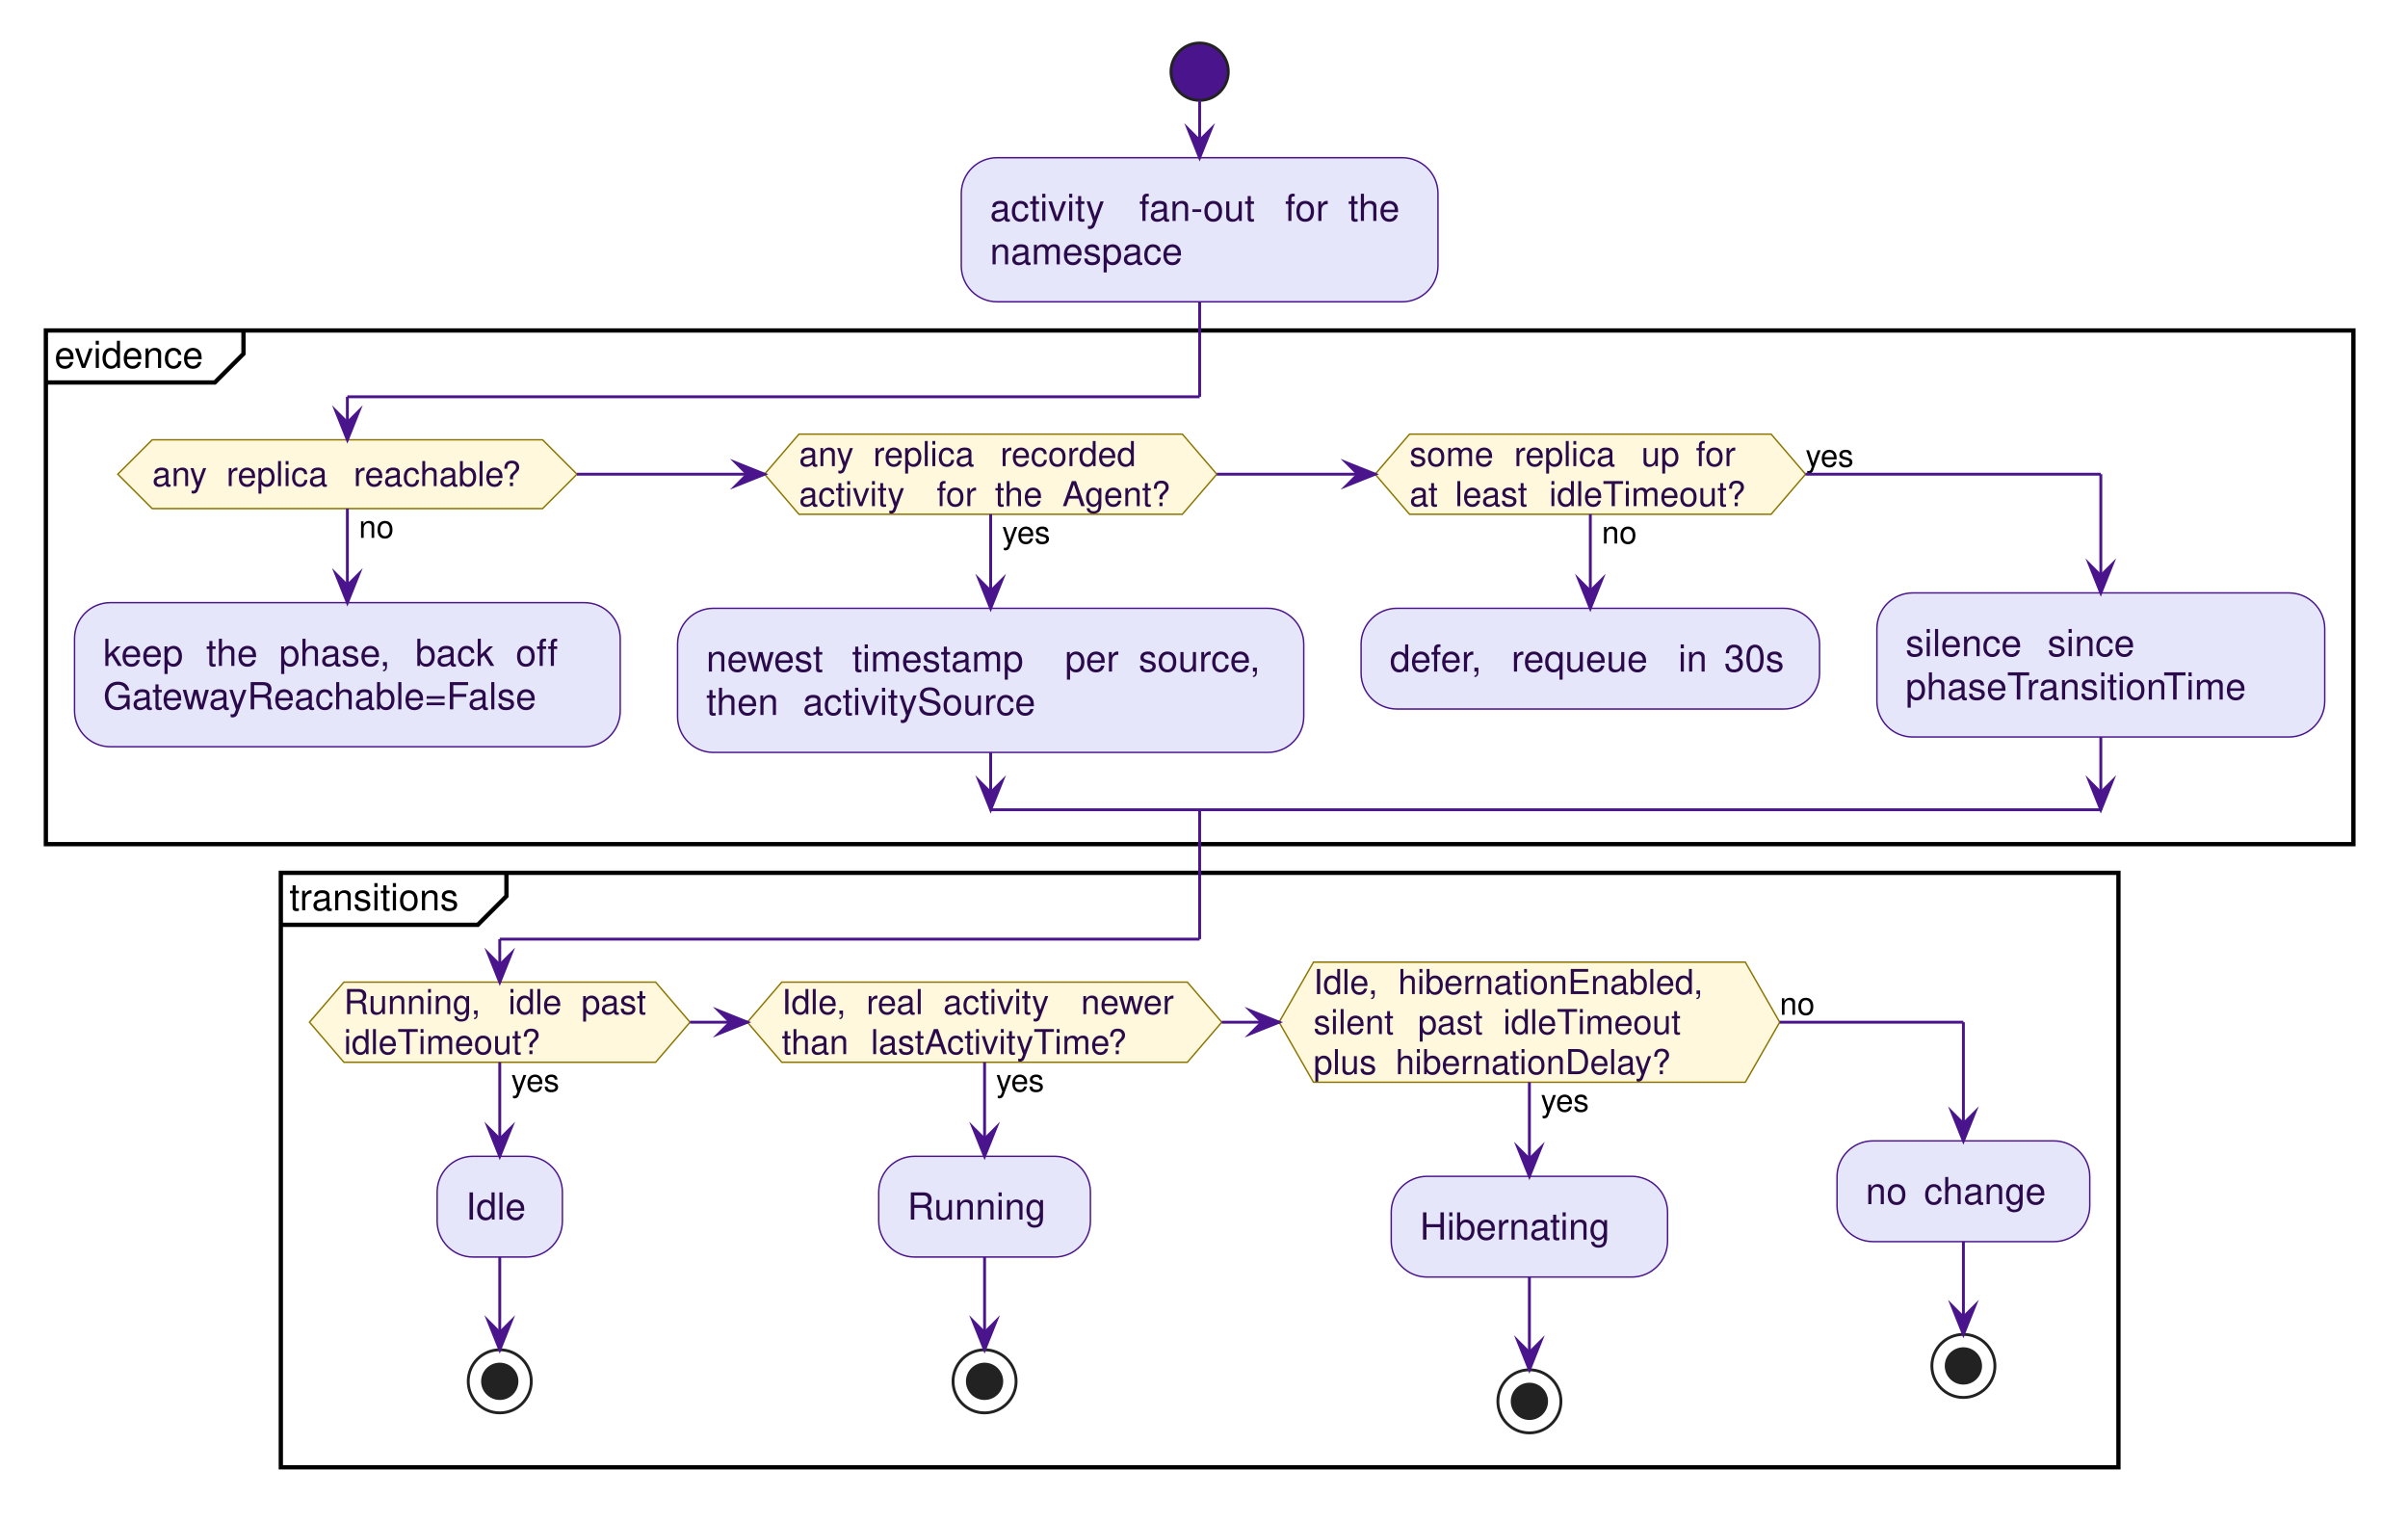
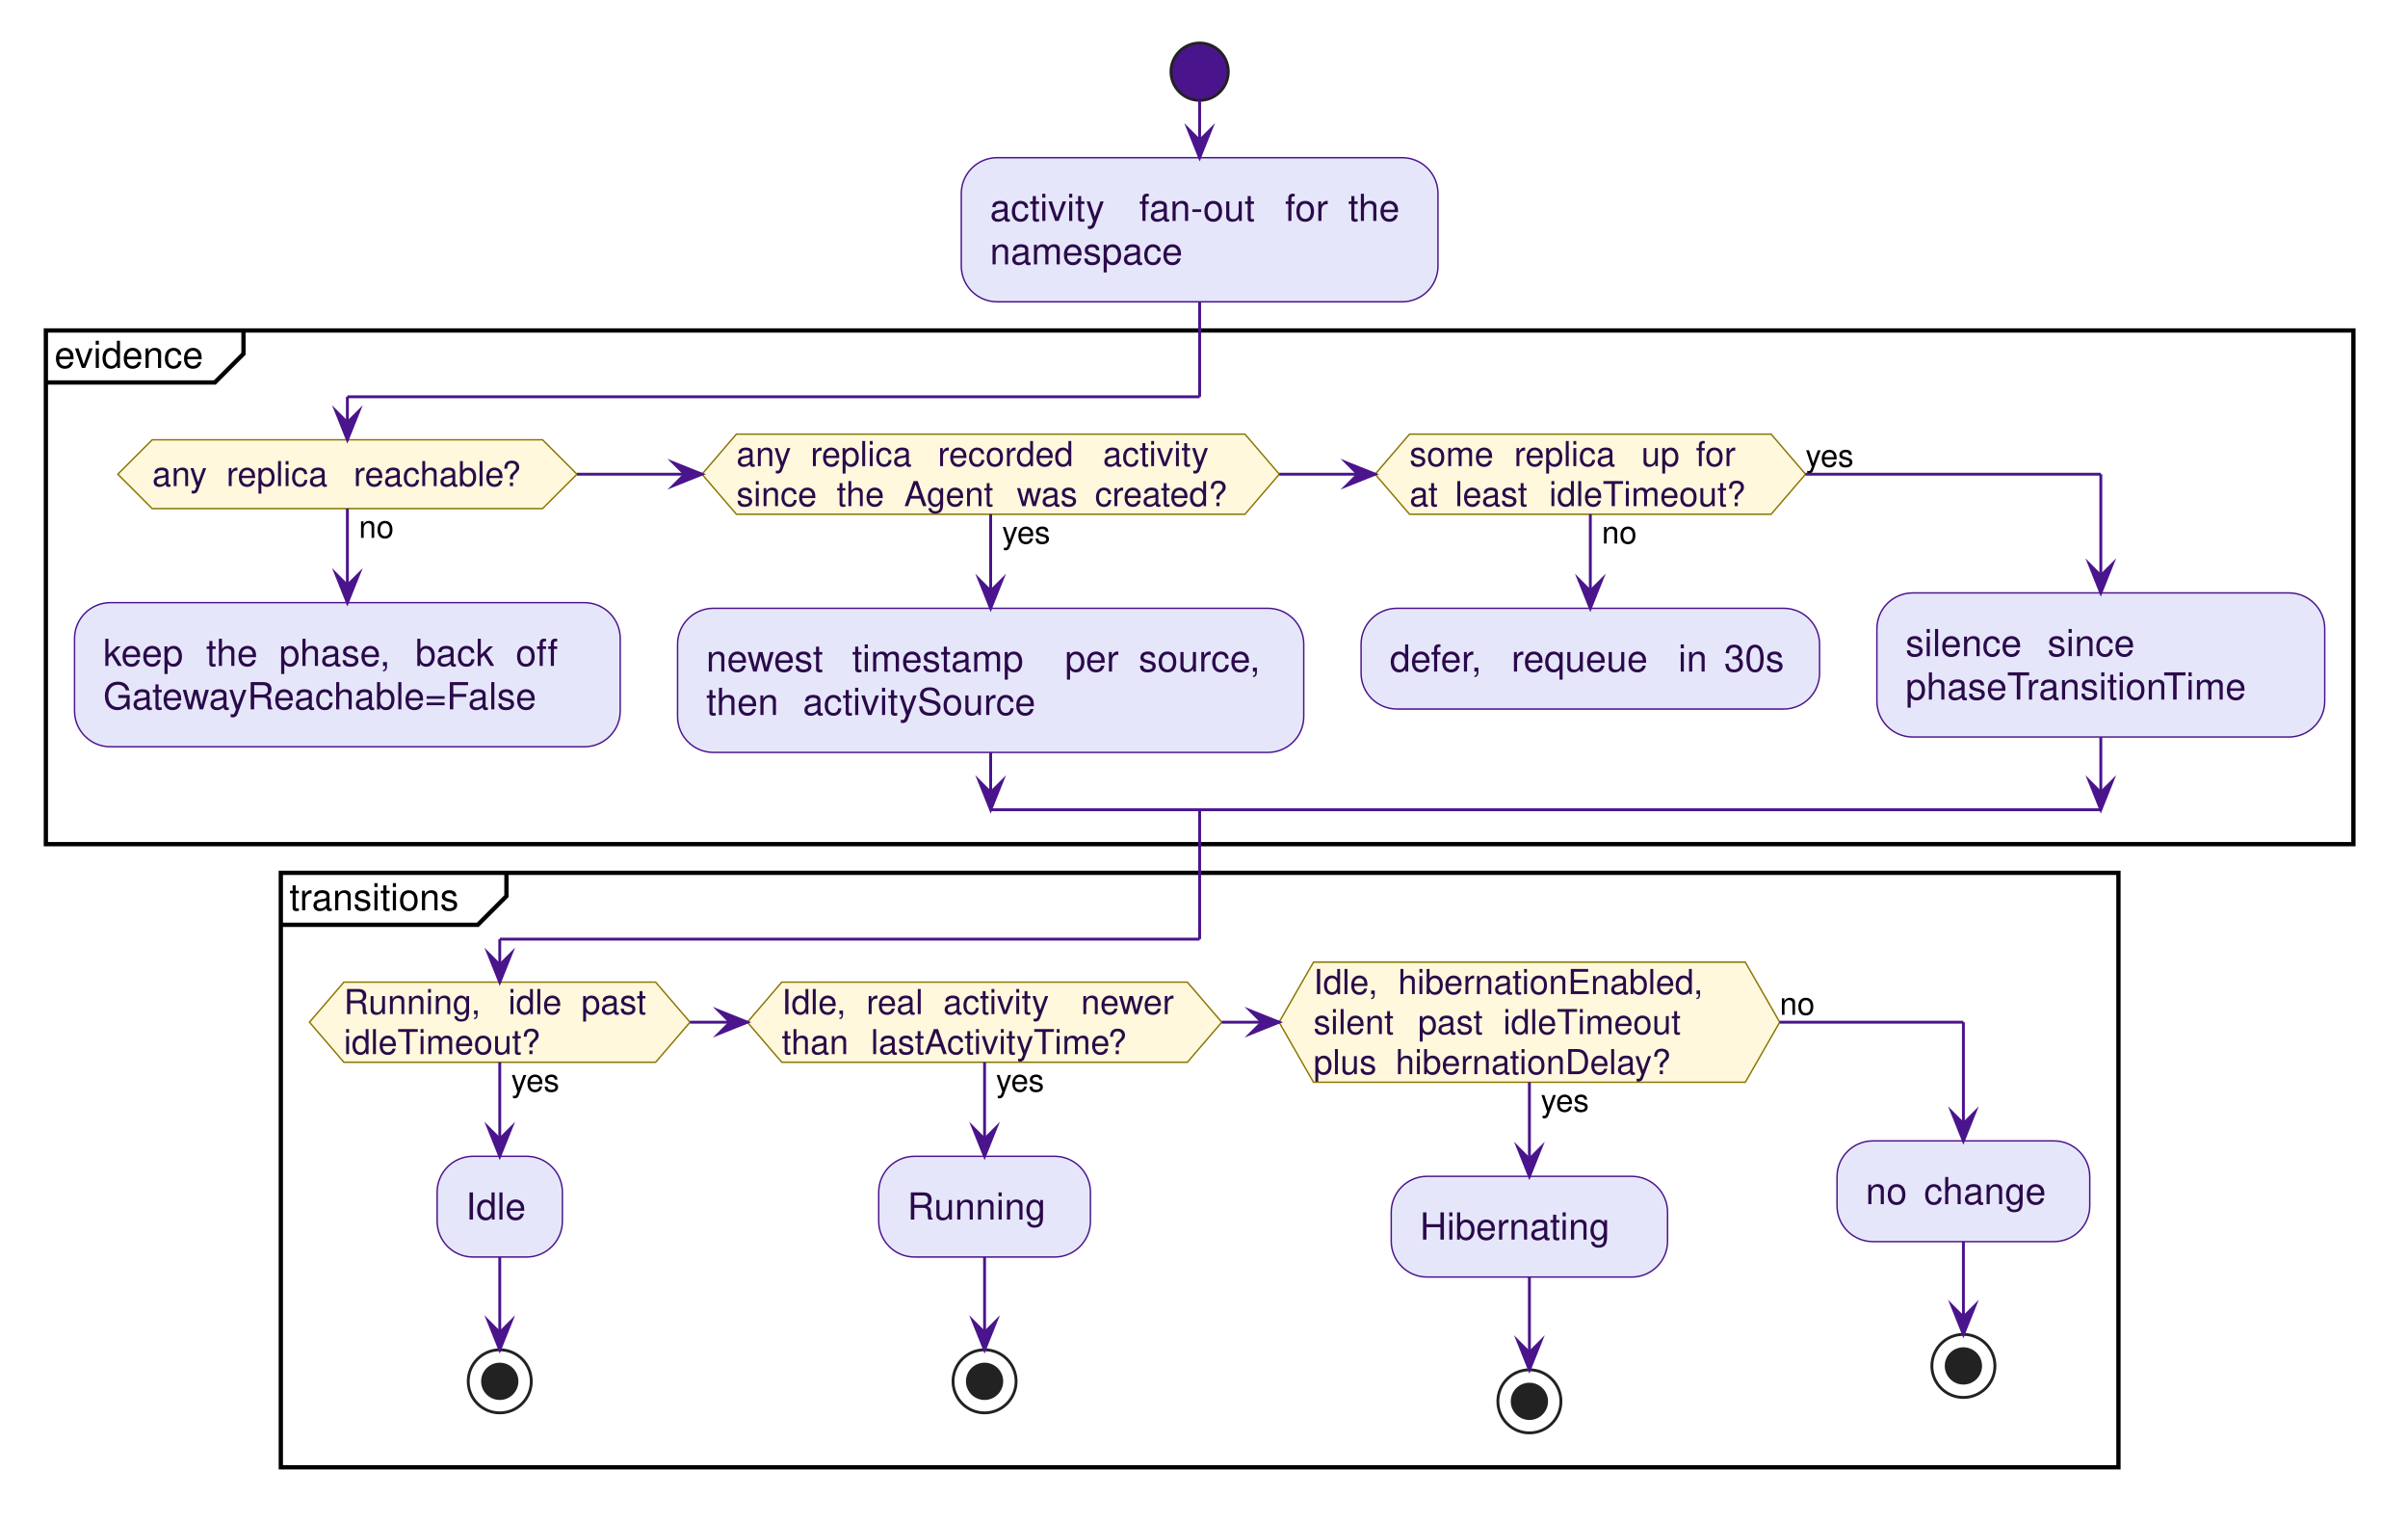
<svg xmlns="http://www.w3.org/2000/svg" version="1.1" data-diagram-type="ACTIVITY" style="width:840px;height:531px;" width="840px" height="531px" viewBox="0 0 840 531" zoomAndPan="magnify" preserveAspectRatio="none" contentStyleType="text/css">
  <defs />
  <g font-family="sans-serif" lengthAdjust="spacing">
    <ellipse cx="418.477" cy="25" rx="10" ry="10" fill="#4A148C" style="stroke:#222;stroke-width:1;" />
    <rect x="335.333" y="55" width="166.288" height="50.266" fill="#E6E6FA" style="stroke:#4A148C;stroke-width:0.5;" rx="12.5" ry="12.5" />
    <text x="345.333" y="77.067" fill="#2A0A4A" font-size="13" textLength="47.918" font-family="Helvetica">activity</text>
    <text x="393.251" y="77.067" fill="#2A0A4A" font-size="13" font-family="Helvetica"> </text>
    <text x="397.384" y="77.067" fill="#2A0A4A" font-size="13" textLength="46.763" font-family="Helvetica">fan-out</text>
    <text x="444.147" y="77.067" fill="#2A0A4A" font-size="13" font-family="Helvetica"> </text>
    <text x="448.279" y="77.067" fill="#2A0A4A" font-size="13" textLength="17.875" font-family="Helvetica">for</text>
    <text x="466.154" y="77.067" fill="#2A0A4A" font-size="13" font-family="Helvetica"> </text>
    <text x="470.286" y="77.067" fill="#2A0A4A" font-size="13" textLength="21.334" font-family="Helvetica">the</text>
    <text x="345.333" y="92.2" fill="#2A0A4A" font-size="13" textLength="75.004" font-family="Helvetica">namespace</text>
    <rect x="16" y="115.266" width="804.954" height="179.172" fill="none" style="stroke:#000;stroke-width:1.5;" />
    <path d="M84.938,115.266 L84.938,123.398 L74.938,133.398 L16,133.398" style="stroke:#000;stroke-width:1.5;" fill="none" />
    <text x="19" y="128.333" fill="#000" font-size="13" textLength="58.938" font-family="Helvetica">evidence</text>
    <polygon points="53.093,153.398,189.265,153.398,201.265,165.398,189.265,177.398,53.093,177.398,41.093,165.398,53.093,153.398" fill="#FFF8DC" style="stroke:#8B7500;stroke-width:0.5;stroke-linejoin:miter;stroke-miterlimit:10;" />
    <text x="125.179" y="187.609" fill="#000" font-size="11" textLength="13.702" font-family="Helvetica">no</text>
    <text x="53.093" y="169.553" fill="#2A0A4A" font-size="12" textLength="22.061" font-family="Helvetica">any</text>
    <text x="75.154" y="169.553" fill="#2A0A4A" font-size="12" font-family="Helvetica"> </text>
    <text x="78.968" y="169.553" fill="#2A0A4A" font-size="12" textLength="40.553" font-family="Helvetica">replica</text>
    <text x="119.521" y="169.553" fill="#2A0A4A" font-size="12" font-family="Helvetica"> </text>
    <text x="123.335" y="169.553" fill="#2A0A4A" font-size="12" textLength="65.93" font-family="Helvetica">reachable?</text>
    <rect x="26" y="210.203" width="190.358" height="50.266" fill="#E6E6FA" style="stroke:#4A148C;stroke-width:0.5;" rx="12.5" ry="12.5" />
    <text x="36" y="232.27" fill="#2A0A4A" font-size="13" textLength="31.776" font-family="Helvetica">keep</text>
    <text x="67.776" y="232.27" fill="#2A0A4A" font-size="13" font-family="Helvetica"> </text>
    <text x="71.909" y="232.27" fill="#2A0A4A" font-size="13" textLength="21.334" font-family="Helvetica">the</text>
    <text x="93.243" y="232.27" fill="#2A0A4A" font-size="13" font-family="Helvetica"> </text>
    <text x="97.375" y="232.27" fill="#2A0A4A" font-size="13" textLength="43.361" font-family="Helvetica">phase,</text>
    <text x="140.736" y="232.27" fill="#2A0A4A" font-size="13" font-family="Helvetica"> </text>
    <text x="144.869" y="232.27" fill="#2A0A4A" font-size="13" textLength="30.894" font-family="Helvetica">back</text>
    <text x="175.763" y="232.27" fill="#2A0A4A" font-size="13" font-family="Helvetica"> </text>
    <text x="179.895" y="232.27" fill="#2A0A4A" font-size="13" textLength="17.107" font-family="Helvetica">off</text>
    <text x="36" y="247.403" fill="#2A0A4A" font-size="13" textLength="170.358" font-family="Helvetica">GatewayReachable=False</text>
-     <polygon points="278.7,151.43,412.458,151.43,424.458,165.398,412.458,179.367,278.7,179.367,266.7,165.398,278.7,151.43" fill="#FFF8DC" style="stroke:#8B7500;stroke-width:0.5;stroke-linejoin:miter;stroke-miterlimit:10;" />
+     <polygon points="256.876,151.43,434.281,151.43,446.281,165.398,434.281,179.367,256.876,179.367,244.876,165.398,256.876,151.43" fill="#FFF8DC" style="stroke:#8B7500;stroke-width:0.5;stroke-linejoin:miter;stroke-miterlimit:10;" />
    <text x="349.579" y="189.578" fill="#000" font-size="11" textLength="19.008" font-family="Helvetica">yes</text>
-     <text x="278.7" y="162.568" fill="#2A0A4A" font-size="12" textLength="22.061" font-family="Helvetica">any</text>
-     <text x="300.76" y="162.568" fill="#2A0A4A" font-size="12" font-family="Helvetica"> </text>
-     <text x="304.575" y="162.568" fill="#2A0A4A" font-size="12" textLength="40.553" font-family="Helvetica">replica</text>
-     <text x="345.127" y="162.568" fill="#2A0A4A" font-size="12" font-family="Helvetica"> </text>
-     <text x="348.942" y="162.568" fill="#2A0A4A" font-size="12" textLength="53.807" font-family="Helvetica">recorded</text>
-     <text x="278.7" y="176.537" fill="#2A0A4A" font-size="12" textLength="44.232" font-family="Helvetica">activity</text>
-     <text x="322.932" y="176.537" fill="#2A0A4A" font-size="12" font-family="Helvetica"> </text>
-     <text x="326.747" y="176.537" fill="#2A0A4A" font-size="12" textLength="16.5" font-family="Helvetica">for</text>
-     <text x="343.247" y="176.537" fill="#2A0A4A" font-size="12" font-family="Helvetica"> </text>
-     <text x="347.061" y="176.537" fill="#2A0A4A" font-size="12" textLength="19.693" font-family="Helvetica">the</text>
-     <text x="366.754" y="176.537" fill="#2A0A4A" font-size="12" font-family="Helvetica"> </text>
-     <text x="370.569" y="176.537" fill="#2A0A4A" font-size="12" textLength="41.889" font-family="Helvetica">Agent?</text>
+     <text x="256.876" y="162.568" fill="#2A0A4A" font-size="12" textLength="22.061" font-family="Helvetica">any</text>
+     <text x="278.937" y="162.568" fill="#2A0A4A" font-size="12" font-family="Helvetica"> </text>
+     <text x="282.751" y="162.568" fill="#2A0A4A" font-size="12" textLength="40.553" font-family="Helvetica">replica</text>
+     <text x="323.304" y="162.568" fill="#2A0A4A" font-size="12" font-family="Helvetica"> </text>
+     <text x="327.119" y="162.568" fill="#2A0A4A" font-size="12" textLength="53.807" font-family="Helvetica">recorded</text>
+     <text x="380.925" y="162.568" fill="#2A0A4A" font-size="12" font-family="Helvetica"> </text>
+     <text x="384.74" y="162.568" fill="#2A0A4A" font-size="12" textLength="44.232" font-family="Helvetica">activity</text>
+     <text x="256.876" y="176.537" fill="#2A0A4A" font-size="12" textLength="31.172" font-family="Helvetica">since</text>
+     <text x="288.048" y="176.537" fill="#2A0A4A" font-size="12" font-family="Helvetica"> </text>
+     <text x="291.863" y="176.537" fill="#2A0A4A" font-size="12" textLength="19.693" font-family="Helvetica">the</text>
+     <text x="311.556" y="176.537" fill="#2A0A4A" font-size="12" font-family="Helvetica"> </text>
+     <text x="315.371" y="176.537" fill="#2A0A4A" font-size="12" textLength="35.52" font-family="Helvetica">Agent</text>
+     <text x="350.89" y="176.537" fill="#2A0A4A" font-size="12" font-family="Helvetica"> </text>
+     <text x="354.705" y="176.537" fill="#2A0A4A" font-size="12" textLength="23.42" font-family="Helvetica">was</text>
+     <text x="378.125" y="176.537" fill="#2A0A4A" font-size="12" font-family="Helvetica"> </text>
+     <text x="381.939" y="176.537" fill="#2A0A4A" font-size="12" textLength="52.342" font-family="Helvetica">created?</text>
    <rect x="236.358" y="212.172" width="218.44" height="50.266" fill="#E6E6FA" style="stroke:#4A148C;stroke-width:0.5;" rx="12.5" ry="12.5" />
    <text x="246.358" y="234.239" fill="#2A0A4A" font-size="13" textLength="46.738" font-family="Helvetica">newest</text>
    <text x="293.096" y="234.239" fill="#2A0A4A" font-size="13" font-family="Helvetica"> </text>
    <text x="297.229" y="234.239" fill="#2A0A4A" font-size="13" textLength="70.123" font-family="Helvetica">timestamp</text>
    <text x="367.351" y="234.239" fill="#2A0A4A" font-size="13" font-family="Helvetica"> </text>
    <text x="371.483" y="234.239" fill="#2A0A4A" font-size="13" textLength="21.595" font-family="Helvetica">per</text>
    <text x="393.078" y="234.239" fill="#2A0A4A" font-size="13" font-family="Helvetica"> </text>
    <text x="397.21" y="234.239" fill="#2A0A4A" font-size="13" textLength="47.588" font-family="Helvetica">source,</text>
    <text x="246.358" y="249.372" fill="#2A0A4A" font-size="13" textLength="29.574" font-family="Helvetica">then</text>
    <text x="275.932" y="249.372" fill="#2A0A4A" font-size="13" font-family="Helvetica"> </text>
    <text x="280.064" y="249.372" fill="#2A0A4A" font-size="13" textLength="92.854" font-family="Helvetica">activitySource</text>
    <polygon points="491.696,151.43,617.836,151.43,629.836,165.398,617.836,179.367,491.696,179.367,479.696,165.398,491.696,151.43" fill="#FFF8DC" style="stroke:#8B7500;stroke-width:0.5;stroke-linejoin:miter;stroke-miterlimit:10;" />
    <text x="558.766" y="189.578" fill="#000" font-size="11" textLength="13.702" font-family="Helvetica">no</text>
    <text x="491.696" y="162.568" fill="#2A0A4A" font-size="12" textLength="32.666" font-family="Helvetica">some</text>
    <text x="524.362" y="162.568" fill="#2A0A4A" font-size="12" font-family="Helvetica"> </text>
    <text x="528.176" y="162.568" fill="#2A0A4A" font-size="12" textLength="40.553" font-family="Helvetica">replica</text>
    <text x="568.729" y="162.568" fill="#2A0A4A" font-size="12" font-family="Helvetica"> </text>
    <text x="572.543" y="162.568" fill="#2A0A4A" font-size="12" textLength="15.223" font-family="Helvetica">up</text>
    <text x="587.766" y="162.568" fill="#2A0A4A" font-size="12" font-family="Helvetica"> </text>
    <text x="591.58" y="162.568" fill="#2A0A4A" font-size="12" textLength="16.5" font-family="Helvetica">for</text>
    <text x="491.696" y="176.537" fill="#2A0A4A" font-size="12" textLength="12.059" font-family="Helvetica">at</text>
    <text x="503.754" y="176.537" fill="#2A0A4A" font-size="12" font-family="Helvetica"> </text>
    <text x="507.569" y="176.537" fill="#2A0A4A" font-size="12" textLength="29.027" font-family="Helvetica">least</text>
    <text x="536.596" y="176.537" fill="#2A0A4A" font-size="12" font-family="Helvetica"> </text>
    <text x="540.41" y="176.537" fill="#2A0A4A" font-size="12" textLength="77.426" font-family="Helvetica">idleTimeout?</text>
    <text x="629.836" y="162.804" fill="#000" font-size="11" textLength="19.008" font-family="Helvetica">yes</text>
    <rect x="474.799" y="212.172" width="159.934" height="35.133" fill="#E6E6FA" style="stroke:#4A148C;stroke-width:0.5;" rx="12.5" ry="12.5" />
    <text x="484.799" y="234.239" fill="#2A0A4A" font-size="13" textLength="38.302" font-family="Helvetica">defer,</text>
    <text x="523.101" y="234.239" fill="#2A0A4A" font-size="13" font-family="Helvetica"> </text>
    <text x="527.233" y="234.239" fill="#2A0A4A" font-size="13" textLength="54.069" font-family="Helvetica">requeue</text>
    <text x="581.302" y="234.239" fill="#2A0A4A" font-size="13" font-family="Helvetica"> </text>
    <text x="585.435" y="234.239" fill="#2A0A4A" font-size="13" textLength="11.851" font-family="Helvetica">in</text>
    <text x="597.286" y="234.239" fill="#2A0A4A" font-size="13" font-family="Helvetica"> </text>
    <text x="601.418" y="234.239" fill="#2A0A4A" font-size="13" textLength="23.315" font-family="Helvetica">30s</text>
    <rect x="654.733" y="206.801" width="156.221" height="50.266" fill="#E6E6FA" style="stroke:#4A148C;stroke-width:0.5;" rx="12.5" ry="12.5" />
    <text x="664.733" y="228.868" fill="#2A0A4A" font-size="13" textLength="45.379" font-family="Helvetica">silence</text>
    <text x="710.112" y="228.868" fill="#2A0A4A" font-size="13" font-family="Helvetica"> </text>
    <text x="714.245" y="228.868" fill="#2A0A4A" font-size="13" textLength="33.77" font-family="Helvetica">since</text>
    <text x="664.733" y="244" fill="#2A0A4A" font-size="13" textLength="136.221" font-family="Helvetica">phaseTransitionTime</text>
    <rect x="97.961" y="304.438" width="641.031" height="207.348" fill="none" style="stroke:#000;stroke-width:1.5;" />
    <path d="M176.668,304.438 L176.668,312.57 L166.668,322.57 L97.961,322.57" style="stroke:#000;stroke-width:1.5;" fill="none" />
    <text x="100.961" y="317.504" fill="#000" font-size="13" textLength="68.707" font-family="Helvetica">transitions</text>
    <polygon points="119.961,342.57,228.711,342.57,240.711,356.539,228.711,370.508,119.961,370.508,107.961,356.539,119.961,342.57" fill="#FFF8DC" style="stroke:#8B7500;stroke-width:0.5;stroke-linejoin:miter;stroke-miterlimit:10;" />
    <text x="178.336" y="380.718" fill="#000" font-size="11" textLength="19.008" font-family="Helvetica">yes</text>
    <text x="119.961" y="353.709" fill="#2A0A4A" font-size="12" textLength="53.525" font-family="Helvetica">Running,</text>
    <text x="173.487" y="353.709" fill="#2A0A4A" font-size="12" font-family="Helvetica"> </text>
    <text x="177.301" y="353.709" fill="#2A0A4A" font-size="12" textLength="21.668" font-family="Helvetica">idle</text>
    <text x="198.969" y="353.709" fill="#2A0A4A" font-size="12" font-family="Helvetica"> </text>
    <text x="202.784" y="353.709" fill="#2A0A4A" font-size="12" textLength="25.928" font-family="Helvetica">past</text>
    <text x="119.961" y="367.678" fill="#2A0A4A" font-size="12" textLength="77.426" font-family="Helvetica">idleTimeout?</text>
    <rect x="152.489" y="403.313" width="43.696" height="35.133" fill="#E6E6FA" style="stroke:#4A148C;stroke-width:0.5;" rx="12.5" ry="12.5" />
    <text x="162.489" y="425.379" fill="#2A0A4A" font-size="13" textLength="23.696" font-family="Helvetica">Idle</text>
    <ellipse cx="174.336" cy="481.801" rx="11" ry="11" fill="none" style="stroke:#222;stroke-width:1;" />
    <ellipse cx="174.336" cy="481.801" rx="6" ry="6" fill="#222" style="stroke:#222;stroke-width:1;" />
    <polygon points="272.711,342.57,414.198,342.57,426.198,356.539,414.198,370.508,272.711,370.508,260.711,356.539,272.711,342.57" fill="#FFF8DC" style="stroke:#8B7500;stroke-width:0.5;stroke-linejoin:miter;stroke-miterlimit:10;" />
    <text x="347.455" y="380.718" fill="#000" font-size="11" textLength="19.008" font-family="Helvetica">yes</text>
    <text x="272.711" y="353.709" fill="#2A0A4A" font-size="12" textLength="25.688" font-family="Helvetica">Idle,</text>
    <text x="298.399" y="353.709" fill="#2A0A4A" font-size="12" font-family="Helvetica"> </text>
    <text x="302.213" y="353.709" fill="#2A0A4A" font-size="12" textLength="23.004" font-family="Helvetica">real</text>
    <text x="325.217" y="353.709" fill="#2A0A4A" font-size="12" font-family="Helvetica"> </text>
    <text x="329.032" y="353.709" fill="#2A0A4A" font-size="12" textLength="44.232" font-family="Helvetica">activity</text>
    <text x="373.264" y="353.709" fill="#2A0A4A" font-size="12" font-family="Helvetica"> </text>
    <text x="377.079" y="353.709" fill="#2A0A4A" font-size="12" textLength="37.119" font-family="Helvetica">newer</text>
    <text x="272.711" y="367.678" fill="#2A0A4A" font-size="12" textLength="27.27" font-family="Helvetica">than</text>
    <text x="299.981" y="367.678" fill="#2A0A4A" font-size="12" font-family="Helvetica"> </text>
    <text x="303.795" y="367.678" fill="#2A0A4A" font-size="12" textLength="102.838" font-family="Helvetica">lastActivityTime?</text>
    <rect x="306.528" y="403.313" width="73.854" height="35.133" fill="#E6E6FA" style="stroke:#4A148C;stroke-width:0.5;" rx="12.5" ry="12.5" />
    <text x="316.528" y="425.379" fill="#2A0A4A" font-size="13" textLength="53.854" font-family="Helvetica">Running</text>
    <ellipse cx="343.455" cy="481.801" rx="11" ry="11" fill="none" style="stroke:#222;stroke-width:1;" />
    <ellipse cx="343.455" cy="481.801" rx="6" ry="6" fill="#222" style="stroke:#222;stroke-width:1;" />
    <polygon points="458.198,335.586,608.825,335.586,620.825,356.539,608.825,377.492,458.198,377.492,446.198,356.539,458.198,335.586" fill="#FFF8DC" style="stroke:#8B7500;stroke-width:0.5;stroke-linejoin:miter;stroke-miterlimit:10;" />
    <text x="537.511" y="387.703" fill="#000" font-size="11" textLength="19.008" font-family="Helvetica">yes</text>
    <text x="458.198" y="346.725" fill="#2A0A4A" font-size="12" textLength="25.688" font-family="Helvetica">Idle,</text>
    <text x="483.885" y="346.725" fill="#2A0A4A" font-size="12" font-family="Helvetica"> </text>
    <text x="487.7" y="346.725" fill="#2A0A4A" font-size="12" textLength="121.125" font-family="Helvetica">hibernationEnabled,</text>
    <text x="458.198" y="360.693" fill="#2A0A4A" font-size="12" textLength="32.613" font-family="Helvetica">silent</text>
    <text x="490.811" y="360.693" fill="#2A0A4A" font-size="12" font-family="Helvetica"> </text>
    <text x="494.625" y="360.693" fill="#2A0A4A" font-size="12" textLength="25.928" font-family="Helvetica">past</text>
    <text x="520.553" y="360.693" fill="#2A0A4A" font-size="12" font-family="Helvetica"> </text>
    <text x="524.368" y="360.693" fill="#2A0A4A" font-size="12" textLength="71.057" font-family="Helvetica">idleTimeout</text>
    <text x="458.198" y="374.662" fill="#2A0A4A" font-size="12" textLength="24.809" font-family="Helvetica">plus</text>
    <text x="483.006" y="374.662" fill="#2A0A4A" font-size="12" font-family="Helvetica"> </text>
    <text x="486.821" y="374.662" fill="#2A0A4A" font-size="12" textLength="109.6" font-family="Helvetica">hibernationDelay?</text>
    <text x="620.825" y="353.945" fill="#000" font-size="11" textLength="13.702" font-family="Helvetica">no</text>
    <rect x="485.317" y="410.297" width="96.388" height="35.133" fill="#E6E6FA" style="stroke:#4A148C;stroke-width:0.5;" rx="12.5" ry="12.5" />
    <text x="495.317" y="432.364" fill="#2A0A4A" font-size="13" textLength="76.388" font-family="Helvetica">Hibernating</text>
    <ellipse cx="533.511" cy="488.785" rx="11" ry="11" fill="none" style="stroke:#222;stroke-width:1;" />
    <ellipse cx="533.511" cy="488.785" rx="6" ry="6" fill="#222" style="stroke:#222;stroke-width:1;" />
    <rect x="640.825" y="397.941" width="88.167" height="35.133" fill="#E6E6FA" style="stroke:#4A148C;stroke-width:0.5;" rx="12.5" ry="12.5" />
    <text x="650.825" y="420.008" fill="#2A0A4A" font-size="13" textLength="16.193" font-family="Helvetica">no</text>
    <text x="667.018" y="420.008" fill="#2A0A4A" font-size="13" font-family="Helvetica"> </text>
    <text x="671.15" y="420.008" fill="#2A0A4A" font-size="13" textLength="47.842" font-family="Helvetica">change</text>
    <ellipse cx="684.908" cy="476.43" rx="11" ry="11" fill="none" style="stroke:#222;stroke-width:1;" />
    <ellipse cx="684.908" cy="476.43" rx="6" ry="6" fill="#222" style="stroke:#222;stroke-width:1;" />
    <line x1="418.477" y1="35" x2="418.477" y2="55" style="stroke:#4A148C;stroke-width:1;" />
    <polygon points="414.477,45,418.477,55,422.477,45,418.477,49" fill="#4A148C" style="stroke:#4A148C;stroke-width:1;stroke-linejoin:miter;stroke-miterlimit:10;" />
    <line x1="121.179" y1="177.398" x2="121.179" y2="210.203" style="stroke:#4A148C;stroke-width:1;" />
    <polygon points="117.179,200.203,121.179,210.203,125.179,200.203,121.179,204.203" fill="#4A148C" style="stroke:#4A148C;stroke-width:1;stroke-linejoin:miter;stroke-miterlimit:10;" />
    <line x1="345.579" y1="179.367" x2="345.579" y2="212.172" style="stroke:#4A148C;stroke-width:1;" />
    <polygon points="341.579,202.172,345.579,212.172,349.579,202.172,345.579,206.172" fill="#4A148C" style="stroke:#4A148C;stroke-width:1;stroke-linejoin:miter;stroke-miterlimit:10;" />
    <line x1="345.579" y1="262.438" x2="345.579" y2="282.438" style="stroke:#4A148C;stroke-width:1;" />
    <polygon points="341.579,272.438,345.579,282.438,349.579,272.438,345.579,276.438" fill="#4A148C" style="stroke:#4A148C;stroke-width:1;stroke-linejoin:miter;stroke-miterlimit:10;" />
    <line x1="554.766" y1="179.367" x2="554.766" y2="212.172" style="stroke:#4A148C;stroke-width:1;" />
    <polygon points="550.766,202.172,554.766,212.172,558.766,202.172,554.766,206.172" fill="#4A148C" style="stroke:#4A148C;stroke-width:1;stroke-linejoin:miter;stroke-miterlimit:10;" />
-     <line x1="201.265" y1="165.398" x2="266.7" y2="165.398" style="stroke:#4A148C;stroke-width:1;" />
-     <polygon points="256.7,161.398,266.7,165.398,256.7,169.398,260.7,165.398" fill="#4A148C" style="stroke:#4A148C;stroke-width:1;stroke-linejoin:miter;stroke-miterlimit:10;" />
-     <line x1="424.458" y1="165.398" x2="479.696" y2="165.398" style="stroke:#4A148C;stroke-width:1;" />
+     <line x1="201.265" y1="165.398" x2="244.876" y2="165.398" style="stroke:#4A148C;stroke-width:1;" />
+     <polygon points="234.876,161.398,244.876,165.398,234.876,169.398,238.876,165.398" fill="#4A148C" style="stroke:#4A148C;stroke-width:1;stroke-linejoin:miter;stroke-miterlimit:10;" />
+     <line x1="446.281" y1="165.398" x2="479.696" y2="165.398" style="stroke:#4A148C;stroke-width:1;" />
    <polygon points="469.696,161.398,479.696,165.398,469.696,169.398,473.696,165.398" fill="#4A148C" style="stroke:#4A148C;stroke-width:1;stroke-linejoin:miter;stroke-miterlimit:10;" />
    <line x1="418.477" y1="105.266" x2="418.477" y2="138.398" style="stroke:#4A148C;stroke-width:1;" />
    <line x1="418.477" y1="138.398" x2="121.179" y2="138.398" style="stroke:#4A148C;stroke-width:1;" />
    <line x1="121.179" y1="138.398" x2="121.179" y2="153.398" style="stroke:#4A148C;stroke-width:1;" />
    <polygon points="117.179,143.398,121.179,153.398,125.179,143.398,121.179,147.398" fill="#4A148C" style="stroke:#4A148C;stroke-width:1;stroke-linejoin:miter;stroke-miterlimit:10;" />
    <line x1="629.836" y1="165.398" x2="732.843" y2="165.398" style="stroke:#4A148C;stroke-width:1;" />
    <line x1="732.843" y1="165.398" x2="732.843" y2="206.801" style="stroke:#4A148C;stroke-width:1;" />
    <polygon points="728.843,196.801,732.843,206.801,736.843,196.801,732.843,200.801" fill="#4A148C" style="stroke:#4A148C;stroke-width:1;stroke-linejoin:miter;stroke-miterlimit:10;" />
    <line x1="732.843" y1="257.066" x2="732.843" y2="282.438" style="stroke:#4A148C;stroke-width:1;" />
    <polygon points="728.843,272.438,732.843,282.438,736.843,272.438,732.843,276.438" fill="#4A148C" style="stroke:#4A148C;stroke-width:1;stroke-linejoin:miter;stroke-miterlimit:10;" />
    <line x1="345.579" y1="282.438" x2="732.843" y2="282.438" style="stroke:#4A148C;stroke-width:1;" />
    <line x1="174.336" y1="438.445" x2="174.336" y2="470.801" style="stroke:#4A148C;stroke-width:1;" />
    <polygon points="170.336,460.801,174.336,470.801,178.336,460.801,174.336,464.801" fill="#4A148C" style="stroke:#4A148C;stroke-width:1;stroke-linejoin:miter;stroke-miterlimit:10;" />
    <line x1="343.455" y1="438.445" x2="343.455" y2="470.801" style="stroke:#4A148C;stroke-width:1;" />
    <polygon points="339.455,460.801,343.455,470.801,347.455,460.801,343.455,464.801" fill="#4A148C" style="stroke:#4A148C;stroke-width:1;stroke-linejoin:miter;stroke-miterlimit:10;" />
    <line x1="533.511" y1="445.43" x2="533.511" y2="477.785" style="stroke:#4A148C;stroke-width:1;" />
    <polygon points="529.511,467.785,533.511,477.785,537.511,467.785,533.511,471.785" fill="#4A148C" style="stroke:#4A148C;stroke-width:1;stroke-linejoin:miter;stroke-miterlimit:10;" />
    <line x1="684.908" y1="433.074" x2="684.908" y2="465.43" style="stroke:#4A148C;stroke-width:1;" />
    <polygon points="680.908,455.43,684.908,465.43,688.908,455.43,684.908,459.43" fill="#4A148C" style="stroke:#4A148C;stroke-width:1;stroke-linejoin:miter;stroke-miterlimit:10;" />
    <line x1="174.336" y1="370.508" x2="174.336" y2="403.313" style="stroke:#4A148C;stroke-width:1;" />
    <polygon points="170.336,393.313,174.336,403.313,178.336,393.313,174.336,397.313" fill="#4A148C" style="stroke:#4A148C;stroke-width:1;stroke-linejoin:miter;stroke-miterlimit:10;" />
    <line x1="343.455" y1="370.508" x2="343.455" y2="403.313" style="stroke:#4A148C;stroke-width:1;" />
    <polygon points="339.455,393.313,343.455,403.313,347.455,393.313,343.455,397.313" fill="#4A148C" style="stroke:#4A148C;stroke-width:1;stroke-linejoin:miter;stroke-miterlimit:10;" />
    <line x1="533.511" y1="377.492" x2="533.511" y2="410.297" style="stroke:#4A148C;stroke-width:1;" />
    <polygon points="529.511,400.297,533.511,410.297,537.511,400.297,533.511,404.297" fill="#4A148C" style="stroke:#4A148C;stroke-width:1;stroke-linejoin:miter;stroke-miterlimit:10;" />
    <line x1="240.711" y1="356.539" x2="260.711" y2="356.539" style="stroke:#4A148C;stroke-width:1;" />
    <polygon points="250.711,352.539,260.711,356.539,250.711,360.539,254.711,356.539" fill="#4A148C" style="stroke:#4A148C;stroke-width:1;stroke-linejoin:miter;stroke-miterlimit:10;" />
    <line x1="426.198" y1="356.539" x2="446.198" y2="356.539" style="stroke:#4A148C;stroke-width:1;" />
    <polygon points="436.198,352.539,446.198,356.539,436.198,360.539,440.198,356.539" fill="#4A148C" style="stroke:#4A148C;stroke-width:1;stroke-linejoin:miter;stroke-miterlimit:10;" />
    <line x1="418.477" y1="282.438" x2="418.477" y2="327.57" style="stroke:#4A148C;stroke-width:1;" />
    <line x1="418.477" y1="327.57" x2="174.336" y2="327.57" style="stroke:#4A148C;stroke-width:1;" />
    <line x1="174.336" y1="327.57" x2="174.336" y2="342.57" style="stroke:#4A148C;stroke-width:1;" />
    <polygon points="170.336,332.57,174.336,342.57,178.336,332.57,174.336,336.57" fill="#4A148C" style="stroke:#4A148C;stroke-width:1;stroke-linejoin:miter;stroke-miterlimit:10;" />
    <line x1="620.825" y1="356.539" x2="684.908" y2="356.539" style="stroke:#4A148C;stroke-width:1;" />
    <line x1="684.908" y1="356.539" x2="684.908" y2="397.941" style="stroke:#4A148C;stroke-width:1;" />
    <polygon points="680.908,387.941,684.908,397.941,688.908,387.941,684.908,391.941" fill="#4A148C" style="stroke:#4A148C;stroke-width:1;stroke-linejoin:miter;stroke-miterlimit:10;" />
  </g>
</svg>
